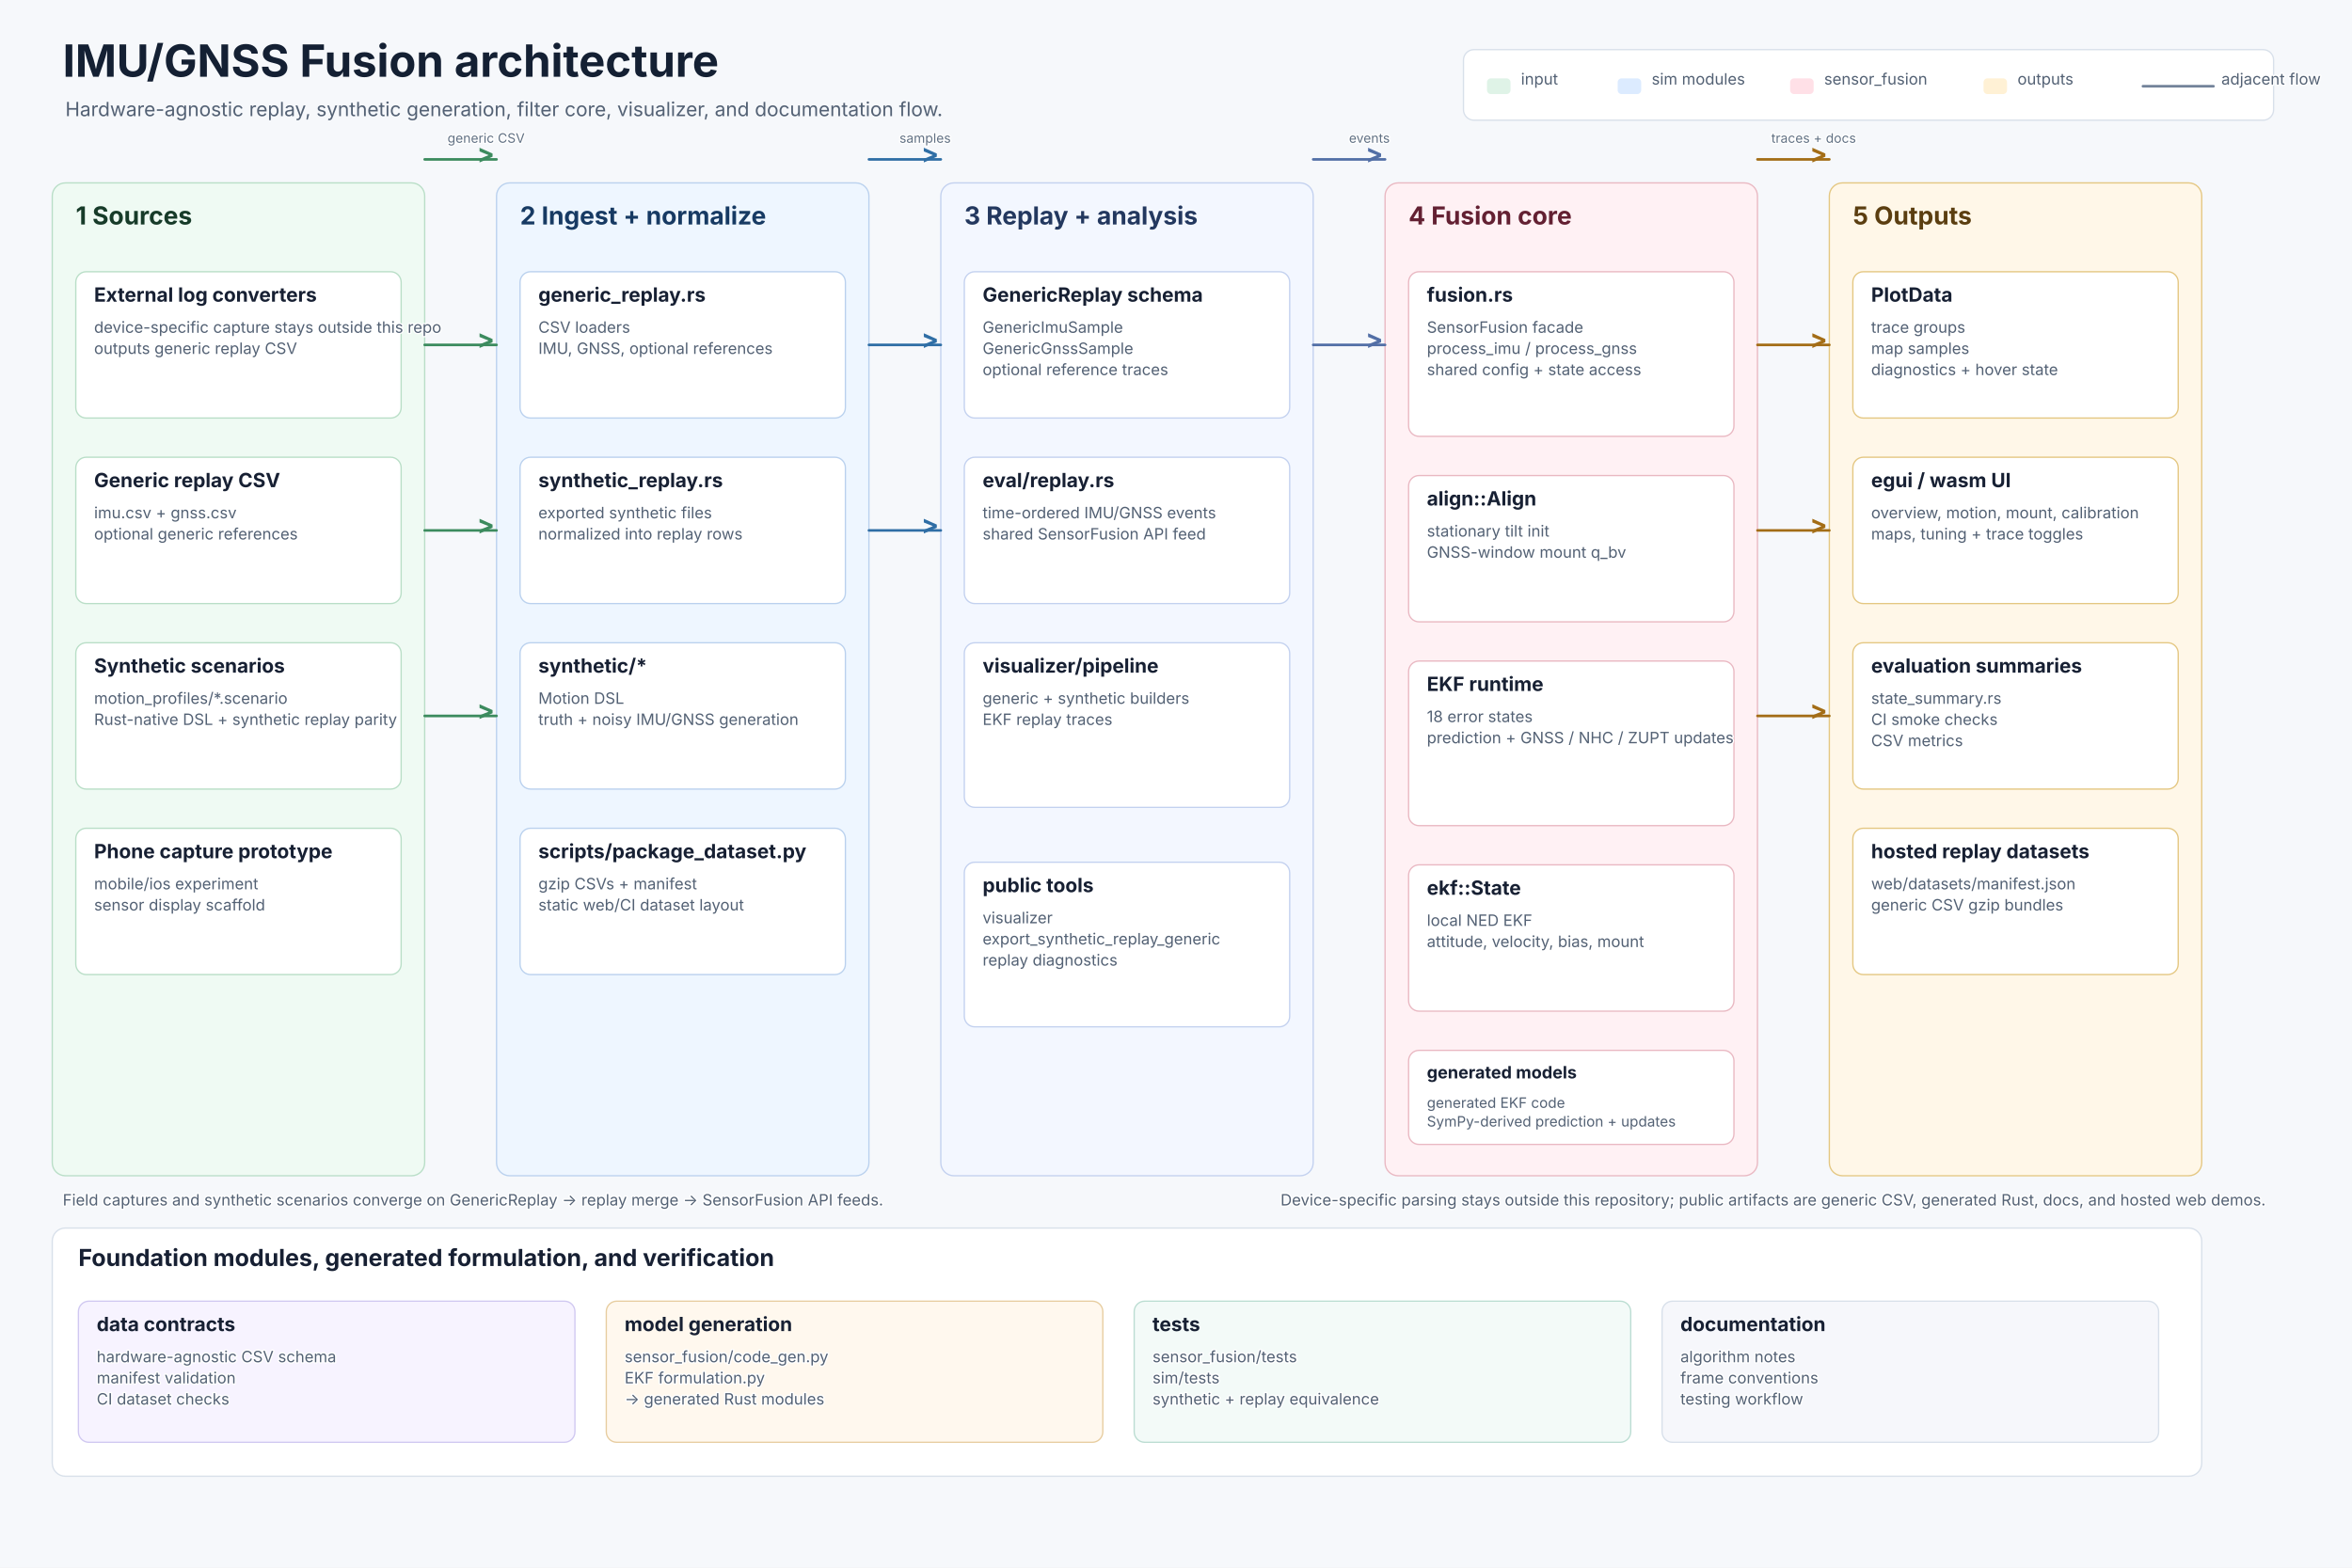
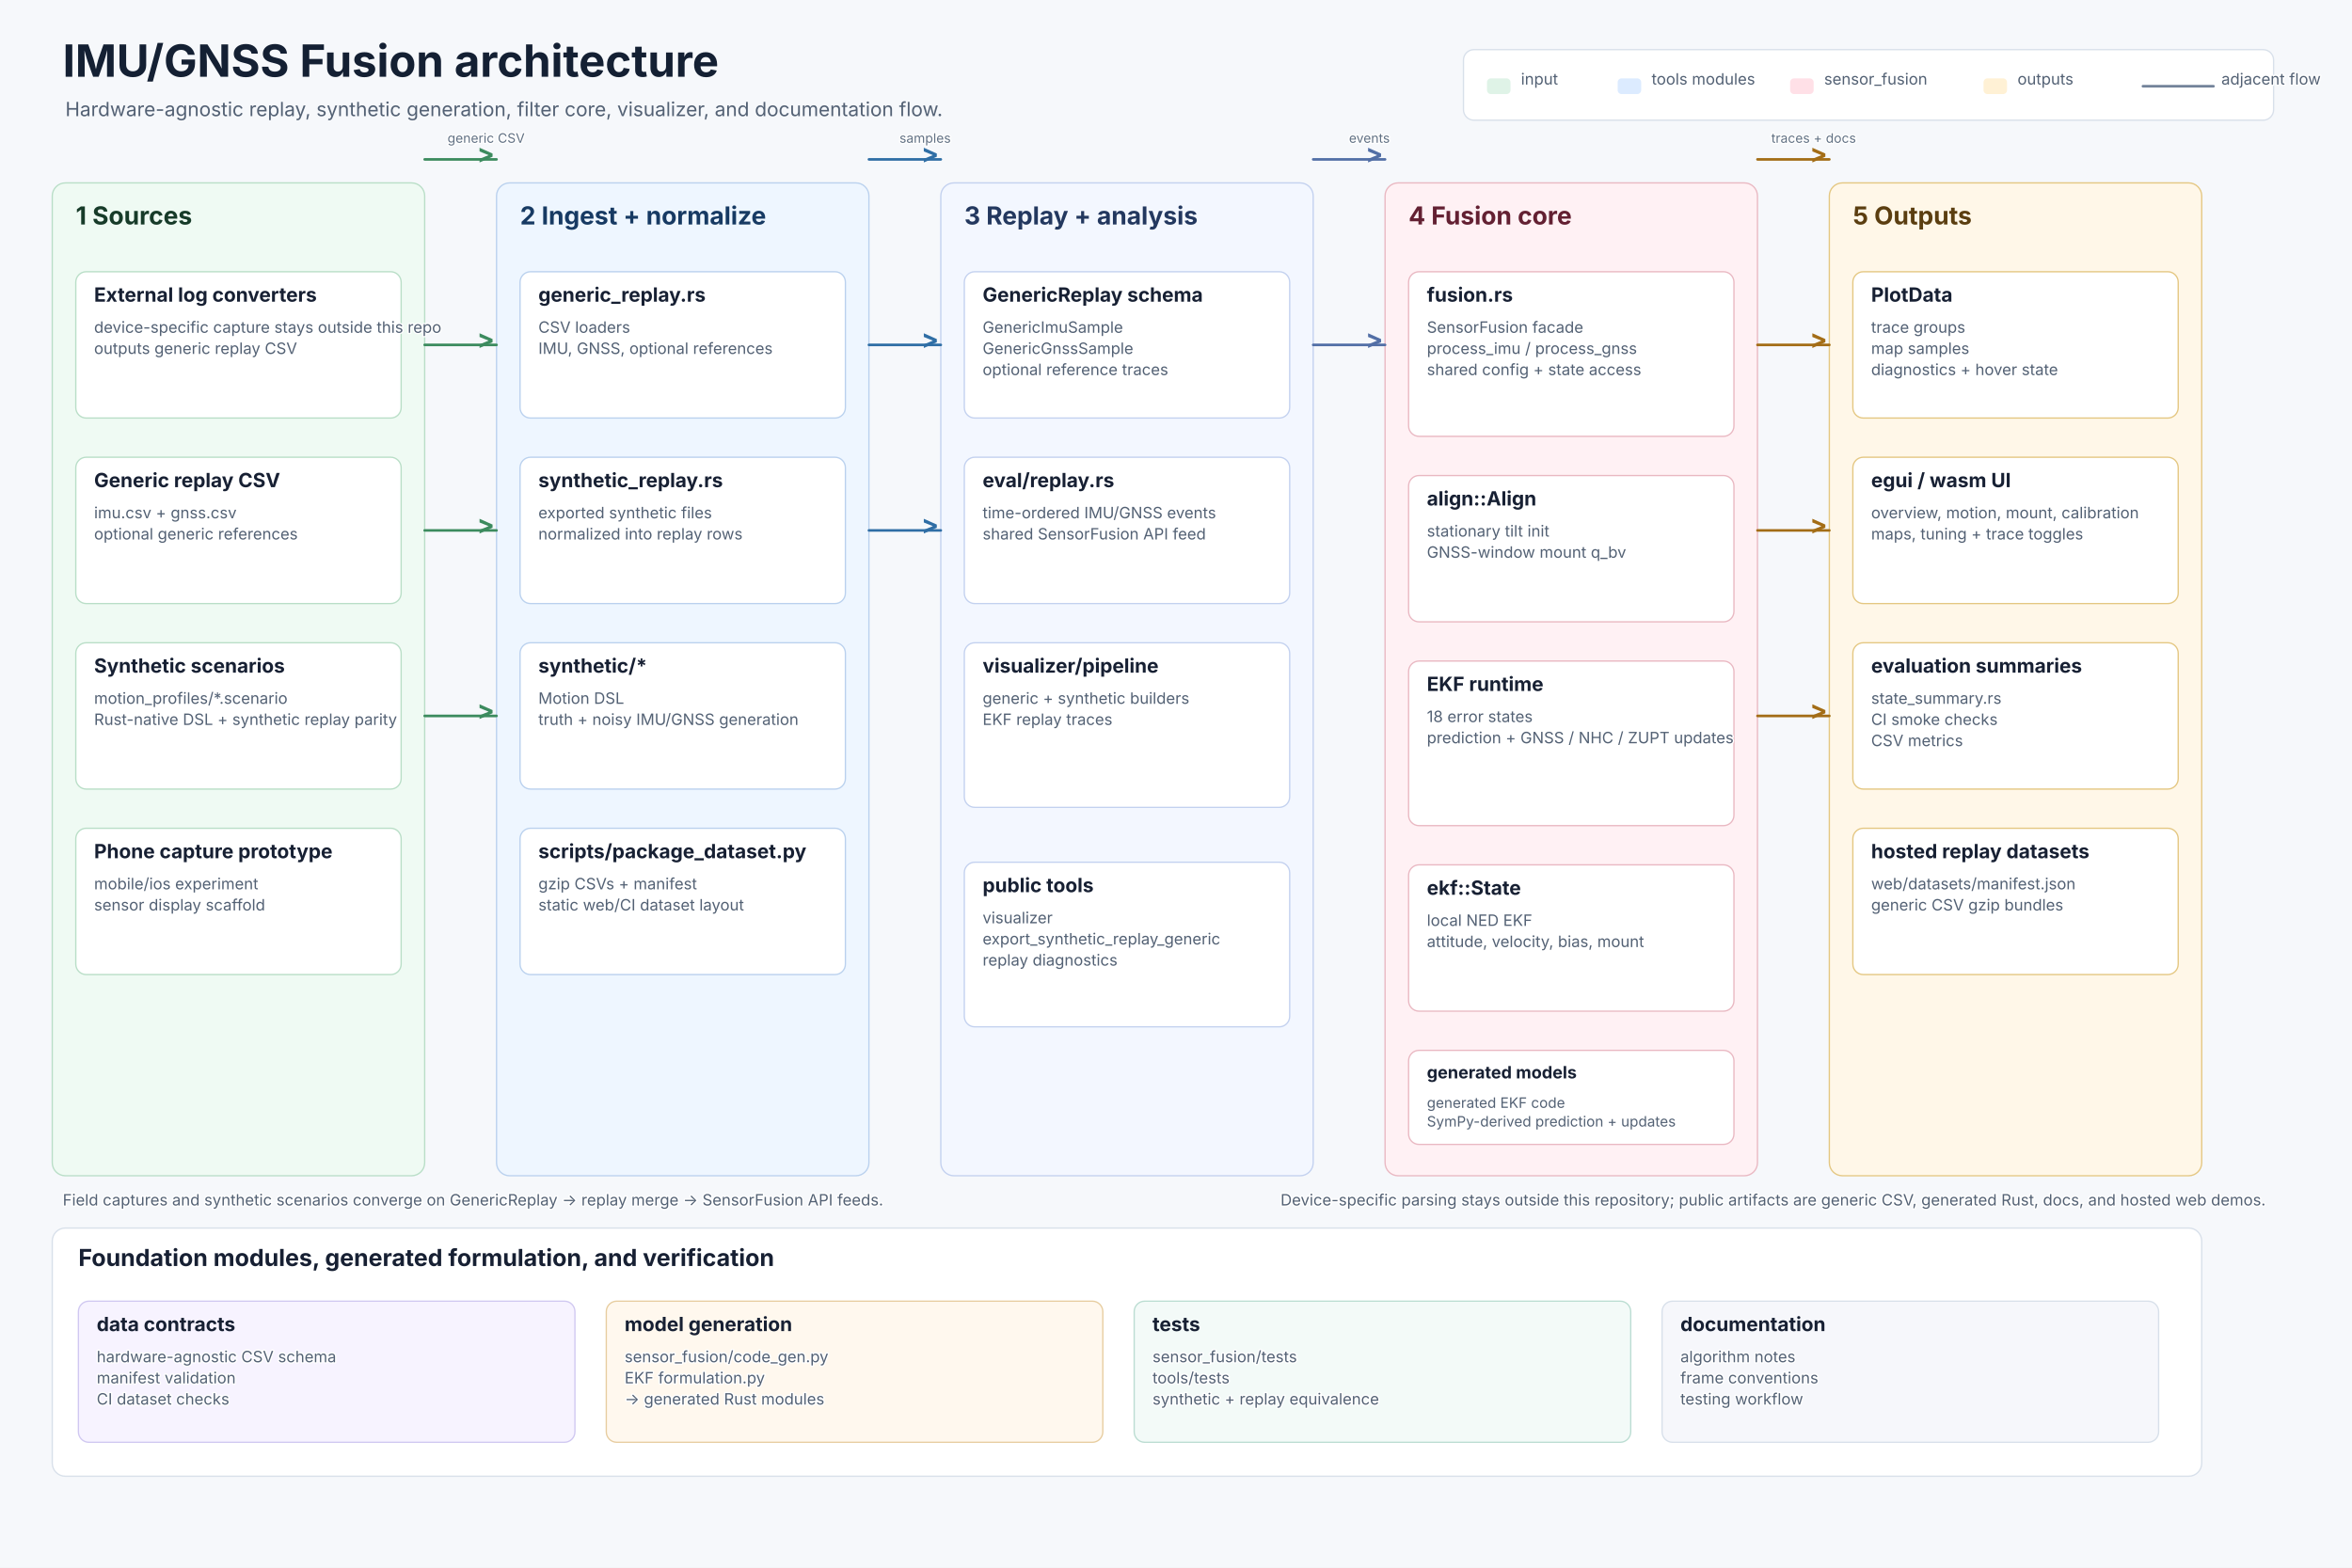
<svg xmlns="http://www.w3.org/2000/svg" width="1800" height="1200" viewBox="0 0 1800 1200">
  <defs>
    <style>text{font-family:Inter, ui-sans-serif, system-ui, -apple-system, BlinkMacSystemFont, "Segoe UI", sans-serif; dominant-baseline:hanging;} .label{paint-order:stroke;stroke:#fff;stroke-width:2px;stroke-linejoin:round;}</style>
  </defs>
  <rect x="0" y="0" width="1800" height="1200" rx="0" fill="#F6F8FB" stroke="none" />
  <text x="48" y="34" fill="#142033" font-size="34" font-weight="700" text-anchor="start">
    <tspan x="48" dy="0">IMU/GNSS Fusion architecture</tspan>
  </text>
  <text x="50" y="78" fill="#536174" font-size="15" font-weight="normal" text-anchor="start">
    <tspan x="50" dy="0">Hardware-agnostic replay, synthetic generation, filter core, visualizer, and documentation flow.</tspan>
  </text>
  <rect x="1120" y="38" width="620" height="54" rx="8" fill="#FFFFFF" stroke="#D8E0EA" stroke-width="1" />
  <rect x="1138" y="60" width="18" height="12" rx="3" fill="#DFF3E7" stroke="none" />
  <text class="label" x="1164" y="56" fill="#536174" font-size="12" font-weight="normal" text-anchor="start">
    <tspan x="1164" dy="0">input</tspan>
  </text>
  <rect x="1238" y="60" width="18" height="12" rx="3" fill="#DCEBFF" stroke="none" />
  <text class="label" x="1264" y="56" fill="#536174" font-size="12" font-weight="normal" text-anchor="start">
-     <tspan x="1264" dy="0">sim modules</tspan>
+     <tspan x="1264" dy="0">tools modules</tspan>
  </text>
  <rect x="1370" y="60" width="18" height="12" rx="3" fill="#FFE0E7" stroke="none" />
  <text class="label" x="1396" y="56" fill="#536174" font-size="12" font-weight="normal" text-anchor="start">
    <tspan x="1396" dy="0">sensor_fusion</tspan>
  </text>
  <rect x="1518" y="60" width="18" height="12" rx="3" fill="#FFF1D5" stroke="none" />
  <text class="label" x="1544" y="56" fill="#536174" font-size="12" font-weight="normal" text-anchor="start">
    <tspan x="1544" dy="0">outputs</tspan>
  </text>
  <line x1="1640" y1="66" x2="1694" y2="66" stroke="#73839A" stroke-width="2" stroke-linecap="round" />
  <text class="label" x="1700" y="56" fill="#536174" font-size="12" font-weight="normal" text-anchor="start">
    <tspan x="1700" dy="0">adjacent flow</tspan>
  </text>
  <rect x="40" y="140" width="285" height="760" rx="10" fill="#EFFAF3" stroke="#B9DEC7" stroke-width="1" />
  <text x="58" y="158" fill="#173B29" font-size="19" font-weight="700" text-anchor="start">
    <tspan x="58" dy="0">1 Sources</tspan>
  </text>
  <rect x="58" y="208" width="249" height="112" rx="8" fill="#FFFFFF" stroke="#B9DEC7" stroke-width="1" />
  <text x="72" y="220" fill="#172033" font-size="15" font-weight="700" text-anchor="start">
    <tspan x="72" dy="0">External log converters</tspan>
  </text>
  <text class="label" x="72" y="246" fill="#536174" font-size="12" font-weight="normal" text-anchor="start">
    <tspan x="72" dy="0">device-specific capture stays outside this repo</tspan>
    <tspan x="72" dy="16.2">outputs generic replay CSV</tspan>
  </text>
  <rect x="58" y="350" width="249" height="112" rx="8" fill="#FFFFFF" stroke="#B9DEC7" stroke-width="1" />
  <text x="72" y="362" fill="#172033" font-size="15" font-weight="700" text-anchor="start">
    <tspan x="72" dy="0">Generic replay CSV</tspan>
  </text>
  <text class="label" x="72" y="388" fill="#536174" font-size="12" font-weight="normal" text-anchor="start">
    <tspan x="72" dy="0">imu.csv + gnss.csv</tspan>
    <tspan x="72" dy="16.2">optional generic references</tspan>
  </text>
  <rect x="58" y="492" width="249" height="112" rx="8" fill="#FFFFFF" stroke="#B9DEC7" stroke-width="1" />
  <text x="72" y="504" fill="#172033" font-size="15" font-weight="700" text-anchor="start">
    <tspan x="72" dy="0">Synthetic scenarios</tspan>
  </text>
  <text class="label" x="72" y="530" fill="#536174" font-size="12" font-weight="normal" text-anchor="start">
    <tspan x="72" dy="0">motion_profiles/*.scenario</tspan>
    <tspan x="72" dy="16.2">Rust-native DSL + synthetic replay parity</tspan>
  </text>
  <rect x="58" y="634" width="249" height="112" rx="8" fill="#FFFFFF" stroke="#B9DEC7" stroke-width="1" />
  <text x="72" y="646" fill="#172033" font-size="15" font-weight="700" text-anchor="start">
    <tspan x="72" dy="0">Phone capture prototype</tspan>
  </text>
  <text class="label" x="72" y="672" fill="#536174" font-size="12" font-weight="normal" text-anchor="start">
    <tspan x="72" dy="0">mobile/ios experiment</tspan>
    <tspan x="72" dy="16.2">sensor display scaffold</tspan>
  </text>
  <rect x="380" y="140" width="285" height="760" rx="10" fill="#EEF6FF" stroke="#BAD1EE" stroke-width="1" />
  <text x="398" y="158" fill="#173A63" font-size="19" font-weight="700" text-anchor="start">
    <tspan x="398" dy="0">2 Ingest + normalize</tspan>
  </text>
  <rect x="398" y="208" width="249" height="112" rx="8" fill="#FFFFFF" stroke="#BAD1EE" stroke-width="1" />
  <text x="412" y="220" fill="#172033" font-size="15" font-weight="700" text-anchor="start">
    <tspan x="412" dy="0">generic_replay.rs</tspan>
  </text>
  <text class="label" x="412" y="246" fill="#536174" font-size="12" font-weight="normal" text-anchor="start">
    <tspan x="412" dy="0">CSV loaders</tspan>
    <tspan x="412" dy="16.2">IMU, GNSS, optional references</tspan>
  </text>
  <rect x="398" y="350" width="249" height="112" rx="8" fill="#FFFFFF" stroke="#BAD1EE" stroke-width="1" />
  <text x="412" y="362" fill="#172033" font-size="15" font-weight="700" text-anchor="start">
    <tspan x="412" dy="0">synthetic_replay.rs</tspan>
  </text>
  <text class="label" x="412" y="388" fill="#536174" font-size="12" font-weight="normal" text-anchor="start">
    <tspan x="412" dy="0">exported synthetic files</tspan>
    <tspan x="412" dy="16.2">normalized into replay rows</tspan>
  </text>
  <rect x="398" y="492" width="249" height="112" rx="8" fill="#FFFFFF" stroke="#BAD1EE" stroke-width="1" />
  <text x="412" y="504" fill="#172033" font-size="15" font-weight="700" text-anchor="start">
    <tspan x="412" dy="0">synthetic/*</tspan>
  </text>
  <text class="label" x="412" y="530" fill="#536174" font-size="12" font-weight="normal" text-anchor="start">
    <tspan x="412" dy="0">Motion DSL</tspan>
    <tspan x="412" dy="16.2">truth + noisy IMU/GNSS generation</tspan>
  </text>
  <rect x="398" y="634" width="249" height="112" rx="8" fill="#FFFFFF" stroke="#BAD1EE" stroke-width="1" />
  <text x="412" y="646" fill="#172033" font-size="15" font-weight="700" text-anchor="start">
    <tspan x="412" dy="0">scripts/package_dataset.py</tspan>
  </text>
  <text class="label" x="412" y="672" fill="#536174" font-size="12" font-weight="normal" text-anchor="start">
    <tspan x="412" dy="0">gzip CSVs + manifest</tspan>
    <tspan x="412" dy="16.2">static web/CI dataset layout</tspan>
  </text>
  <rect x="720" y="140" width="285" height="760" rx="10" fill="#F3F7FF" stroke="#C3D1EF" stroke-width="1" />
  <text x="738" y="158" fill="#23385F" font-size="19" font-weight="700" text-anchor="start">
    <tspan x="738" dy="0">3 Replay + analysis</tspan>
  </text>
  <rect x="738" y="208" width="249" height="112" rx="8" fill="#FFFFFF" stroke="#C3D1EF" stroke-width="1" />
  <text x="752" y="220" fill="#172033" font-size="15" font-weight="700" text-anchor="start">
    <tspan x="752" dy="0">GenericReplay schema</tspan>
  </text>
  <text class="label" x="752" y="246" fill="#536174" font-size="12" font-weight="normal" text-anchor="start">
    <tspan x="752" dy="0">GenericImuSample</tspan>
    <tspan x="752" dy="16.2">GenericGnssSample</tspan>
    <tspan x="752" dy="16.2">optional reference traces</tspan>
  </text>
  <rect x="738" y="350" width="249" height="112" rx="8" fill="#FFFFFF" stroke="#C3D1EF" stroke-width="1" />
  <text x="752" y="362" fill="#172033" font-size="15" font-weight="700" text-anchor="start">
    <tspan x="752" dy="0">eval/replay.rs</tspan>
  </text>
  <text class="label" x="752" y="388" fill="#536174" font-size="12" font-weight="normal" text-anchor="start">
    <tspan x="752" dy="0">time-ordered IMU/GNSS events</tspan>
    <tspan x="752" dy="16.2">shared SensorFusion API feed</tspan>
  </text>
  <rect x="738" y="492" width="249" height="126" rx="8" fill="#FFFFFF" stroke="#C3D1EF" stroke-width="1" />
  <text x="752" y="504" fill="#172033" font-size="15" font-weight="700" text-anchor="start">
    <tspan x="752" dy="0">visualizer/pipeline</tspan>
  </text>
  <text class="label" x="752" y="530" fill="#536174" font-size="12" font-weight="normal" text-anchor="start">
    <tspan x="752" dy="0">generic + synthetic builders</tspan>
    <tspan x="752" dy="16.2">EKF replay traces</tspan>
  </text>
  <rect x="738" y="660" width="249" height="126" rx="8" fill="#FFFFFF" stroke="#C3D1EF" stroke-width="1" />
  <text x="752" y="672" fill="#172033" font-size="15" font-weight="700" text-anchor="start">
    <tspan x="752" dy="0">public tools</tspan>
  </text>
  <text class="label" x="752" y="698" fill="#536174" font-size="12" font-weight="normal" text-anchor="start">
    <tspan x="752" dy="0">visualizer</tspan>
    <tspan x="752" dy="16.2">export_synthetic_replay_generic</tspan>
    <tspan x="752" dy="16.2">replay diagnostics</tspan>
  </text>
  <rect x="1060" y="140" width="285" height="760" rx="10" fill="#FFF1F4" stroke="#E9B8C2" stroke-width="1" />
  <text x="1078" y="158" fill="#632032" font-size="19" font-weight="700" text-anchor="start">
    <tspan x="1078" dy="0">4 Fusion core</tspan>
  </text>
  <rect x="1078" y="208" width="249" height="126" rx="8" fill="#FFFFFF" stroke="#E9B8C2" stroke-width="1" />
  <text x="1092" y="220" fill="#172033" font-size="15" font-weight="700" text-anchor="start">
    <tspan x="1092" dy="0">fusion.rs</tspan>
  </text>
  <text class="label" x="1092" y="246" fill="#536174" font-size="12" font-weight="normal" text-anchor="start">
    <tspan x="1092" dy="0">SensorFusion facade</tspan>
    <tspan x="1092" dy="16.2">process_imu / process_gnss</tspan>
    <tspan x="1092" dy="16.2">shared config + state access</tspan>
  </text>
  <rect x="1078" y="364" width="249" height="112" rx="8" fill="#FFFFFF" stroke="#E9B8C2" stroke-width="1" />
  <text x="1092" y="376" fill="#172033" font-size="15" font-weight="700" text-anchor="start">
    <tspan x="1092" dy="0">align::Align</tspan>
  </text>
  <text class="label" x="1092" y="402" fill="#536174" font-size="12" font-weight="normal" text-anchor="start">
    <tspan x="1092" dy="0">stationary tilt init</tspan>
    <tspan x="1092" dy="16.2">GNSS-window mount q_bv</tspan>
  </text>
  <rect x="1078" y="506" width="249" height="126" rx="8" fill="#FFFFFF" stroke="#E9B8C2" stroke-width="1" />
  <text x="1092" y="518" fill="#172033" font-size="15" font-weight="700" text-anchor="start">
    <tspan x="1092" dy="0">EKF runtime</tspan>
  </text>
  <text class="label" x="1092" y="544" fill="#536174" font-size="12" font-weight="normal" text-anchor="start">
    <tspan x="1092" dy="0">18 error states</tspan>
    <tspan x="1092" dy="16.2">prediction + GNSS / NHC / ZUPT updates</tspan>
  </text>
  <rect x="1078" y="662" width="249" height="112" rx="8" fill="#FFFFFF" stroke="#E9B8C2" stroke-width="1" />
  <text x="1092" y="674" fill="#172033" font-size="15" font-weight="700" text-anchor="start">
    <tspan x="1092" dy="0">ekf::State</tspan>
  </text>
  <text class="label" x="1092" y="700" fill="#536174" font-size="12" font-weight="normal" text-anchor="start">
    <tspan x="1092" dy="0">local NED EKF</tspan>
    <tspan x="1092" dy="16.2">attitude, velocity, bias, mount</tspan>
  </text>
  <rect x="1078" y="804" width="249" height="72" rx="8" fill="#FFFFFF" stroke="#E9B8C2" stroke-width="1" />
  <text x="1092" y="816" fill="#172033" font-size="13" font-weight="700" text-anchor="start">
    <tspan x="1092" dy="0">generated models</tspan>
  </text>
  <text class="label" x="1092" y="840" fill="#536174" font-size="11" font-weight="normal" text-anchor="start">
    <tspan x="1092" dy="0">generated EKF code</tspan>
    <tspan x="1092" dy="14.3">SymPy-derived prediction + updates</tspan>
  </text>
  <rect x="1400" y="140" width="285" height="760" rx="10" fill="#FFF7E8" stroke="#E4C782" stroke-width="1" />
  <text x="1418" y="158" fill="#5B3E10" font-size="19" font-weight="700" text-anchor="start">
    <tspan x="1418" dy="0">5 Outputs</tspan>
  </text>
  <rect x="1418" y="208" width="249" height="112" rx="8" fill="#FFFFFF" stroke="#E4C782" stroke-width="1" />
  <text x="1432" y="220" fill="#172033" font-size="15" font-weight="700" text-anchor="start">
    <tspan x="1432" dy="0">PlotData</tspan>
  </text>
  <text class="label" x="1432" y="246" fill="#536174" font-size="12" font-weight="normal" text-anchor="start">
    <tspan x="1432" dy="0">trace groups</tspan>
    <tspan x="1432" dy="16.2">map samples</tspan>
    <tspan x="1432" dy="16.2">diagnostics + hover state</tspan>
  </text>
  <rect x="1418" y="350" width="249" height="112" rx="8" fill="#FFFFFF" stroke="#E4C782" stroke-width="1" />
  <text x="1432" y="362" fill="#172033" font-size="15" font-weight="700" text-anchor="start">
    <tspan x="1432" dy="0">egui / wasm UI</tspan>
  </text>
  <text class="label" x="1432" y="388" fill="#536174" font-size="12" font-weight="normal" text-anchor="start">
    <tspan x="1432" dy="0">overview, motion, mount, calibration</tspan>
    <tspan x="1432" dy="16.2">maps, tuning + trace toggles</tspan>
  </text>
  <rect x="1418" y="492" width="249" height="112" rx="8" fill="#FFFFFF" stroke="#E4C782" stroke-width="1" />
  <text x="1432" y="504" fill="#172033" font-size="15" font-weight="700" text-anchor="start">
    <tspan x="1432" dy="0">evaluation summaries</tspan>
  </text>
  <text class="label" x="1432" y="530" fill="#536174" font-size="12" font-weight="normal" text-anchor="start">
    <tspan x="1432" dy="0">state_summary.rs</tspan>
    <tspan x="1432" dy="16.2">CI smoke checks</tspan>
    <tspan x="1432" dy="16.2">CSV metrics</tspan>
  </text>
  <rect x="1418" y="634" width="249" height="112" rx="8" fill="#FFFFFF" stroke="#E4C782" stroke-width="1" />
  <text x="1432" y="646" fill="#172033" font-size="15" font-weight="700" text-anchor="start">
    <tspan x="1432" dy="0">hosted replay datasets</tspan>
  </text>
  <text class="label" x="1432" y="672" fill="#536174" font-size="12" font-weight="normal" text-anchor="start">
    <tspan x="1432" dy="0">web/datasets/manifest.json</tspan>
    <tspan x="1432" dy="16.2">generic CSV gzip bundles</tspan>
  </text>
  <rect x="40" y="940" width="1645" height="190" rx="10" fill="#FFFFFF" stroke="#D8E0EA" stroke-width="1" />
  <text x="60" y="956" fill="#172033" font-size="18" font-weight="700" text-anchor="start">
    <tspan x="60" dy="0">Foundation modules, generated formulation, and verification</tspan>
  </text>
  <rect x="60" y="996" width="380" height="108" rx="8" fill="#F7F3FF" stroke="#D0C8F1" stroke-width="1" />
  <text x="74" y="1008" fill="#172033" font-size="15" font-weight="700" text-anchor="start">
    <tspan x="74" dy="0">data contracts</tspan>
  </text>
  <text class="label" x="74" y="1034" fill="#536174" font-size="12" font-weight="normal" text-anchor="start">
    <tspan x="74" dy="0">hardware-agnostic CSV schema</tspan>
    <tspan x="74" dy="16.2">manifest validation</tspan>
    <tspan x="74" dy="16.2">CI dataset checks</tspan>
  </text>
  <rect x="464" y="996" width="380" height="108" rx="8" fill="#FFF8EE" stroke="#E7CDA0" stroke-width="1" />
  <text x="478" y="1008" fill="#172033" font-size="15" font-weight="700" text-anchor="start">
    <tspan x="478" dy="0">model generation</tspan>
  </text>
  <text class="label" x="478" y="1034" fill="#536174" font-size="12" font-weight="normal" text-anchor="start">
    <tspan x="478" dy="0">sensor_fusion/code_gen.py</tspan>
    <tspan x="478" dy="16.2">EKF formulation.py</tspan>
    <tspan x="478" dy="16.2">-&gt; generated Rust modules</tspan>
  </text>
  <rect x="868" y="996" width="380" height="108" rx="8" fill="#F3FAF8" stroke="#BBDDD2" stroke-width="1" />
  <text x="882" y="1008" fill="#172033" font-size="15" font-weight="700" text-anchor="start">
    <tspan x="882" dy="0">tests</tspan>
  </text>
  <text class="label" x="882" y="1034" fill="#536174" font-size="12" font-weight="normal" text-anchor="start">
    <tspan x="882" dy="0">sensor_fusion/tests</tspan>
-     <tspan x="882" dy="16.2">sim/tests</tspan>
+     <tspan x="882" dy="16.2">tools/tests</tspan>
    <tspan x="882" dy="16.2">synthetic + replay equivalence</tspan>
  </text>
  <rect x="1272" y="996" width="380" height="108" rx="8" fill="#F6F7FB" stroke="#D8E0EA" stroke-width="1" />
  <text x="1286" y="1008" fill="#172033" font-size="15" font-weight="700" text-anchor="start">
    <tspan x="1286" dy="0">documentation</tspan>
  </text>
  <text class="label" x="1286" y="1034" fill="#536174" font-size="12" font-weight="normal" text-anchor="start">
    <tspan x="1286" dy="0">algorithm notes</tspan>
    <tspan x="1286" dy="16.2">frame conventions</tspan>
    <tspan x="1286" dy="16.2">testing workflow</tspan>
  </text>
  <line x1="325" y1="264" x2="380" y2="264" stroke="#3C8B5E" stroke-width="2" stroke-linecap="round" />
  <text x="365" y="252" fill="#3C8B5E" font-size="20" font-weight="700" text-anchor="start">
    <tspan x="365" dy="0">&gt;</tspan>
  </text>
  <line x1="325" y1="406" x2="380" y2="406" stroke="#3C8B5E" stroke-width="2" stroke-linecap="round" />
  <text x="365" y="394" fill="#3C8B5E" font-size="20" font-weight="700" text-anchor="start">
    <tspan x="365" dy="0">&gt;</tspan>
  </text>
  <line x1="325" y1="548" x2="380" y2="548" stroke="#3C8B5E" stroke-width="2" stroke-linecap="round" />
  <text x="365" y="536" fill="#3C8B5E" font-size="20" font-weight="700" text-anchor="start">
    <tspan x="365" dy="0">&gt;</tspan>
  </text>
  <line x1="665" y1="264" x2="720" y2="264" stroke="#2F6EA5" stroke-width="2" stroke-linecap="round" />
  <text x="705" y="252" fill="#2F6EA5" font-size="20" font-weight="700" text-anchor="start">
    <tspan x="705" dy="0">&gt;</tspan>
  </text>
  <line x1="665" y1="406" x2="720" y2="406" stroke="#2F6EA5" stroke-width="2" stroke-linecap="round" />
  <text x="705" y="394" fill="#2F6EA5" font-size="20" font-weight="700" text-anchor="start">
    <tspan x="705" dy="0">&gt;</tspan>
  </text>
  <line x1="1005" y1="264" x2="1060" y2="264" stroke="#526FA6" stroke-width="2" stroke-linecap="round" />
  <text x="1045" y="252" fill="#526FA6" font-size="20" font-weight="700" text-anchor="start">
    <tspan x="1045" dy="0">&gt;</tspan>
  </text>
  <line x1="1345" y1="264" x2="1400" y2="264" stroke="#A36D16" stroke-width="2" stroke-linecap="round" />
  <text x="1385" y="252" fill="#A36D16" font-size="20" font-weight="700" text-anchor="start">
    <tspan x="1385" dy="0">&gt;</tspan>
  </text>
  <line x1="1345" y1="406" x2="1400" y2="406" stroke="#A36D16" stroke-width="2" stroke-linecap="round" />
  <text x="1385" y="394" fill="#A36D16" font-size="20" font-weight="700" text-anchor="start">
    <tspan x="1385" dy="0">&gt;</tspan>
  </text>
  <line x1="1345" y1="548" x2="1400" y2="548" stroke="#A36D16" stroke-width="2" stroke-linecap="round" />
  <text x="1385" y="536" fill="#A36D16" font-size="20" font-weight="700" text-anchor="start">
    <tspan x="1385" dy="0">&gt;</tspan>
  </text>
  <line x1="325" y1="122" x2="380" y2="122" stroke="#3C8B5E" stroke-width="2" stroke-linecap="round" />
  <text x="365" y="110" fill="#3C8B5E" font-size="20" font-weight="700" text-anchor="start">
    <tspan x="365" dy="0">&gt;</tspan>
  </text>
  <line x1="665" y1="122" x2="720" y2="122" stroke="#2F6EA5" stroke-width="2" stroke-linecap="round" />
  <text x="705" y="110" fill="#2F6EA5" font-size="20" font-weight="700" text-anchor="start">
    <tspan x="705" dy="0">&gt;</tspan>
  </text>
  <line x1="1005" y1="122" x2="1060" y2="122" stroke="#526FA6" stroke-width="2" stroke-linecap="round" />
  <text x="1045" y="110" fill="#526FA6" font-size="20" font-weight="700" text-anchor="start">
    <tspan x="1045" dy="0">&gt;</tspan>
  </text>
  <line x1="1345" y1="122" x2="1400" y2="122" stroke="#A36D16" stroke-width="2" stroke-linecap="round" />
  <text x="1385" y="110" fill="#A36D16" font-size="20" font-weight="700" text-anchor="start">
    <tspan x="1385" dy="0">&gt;</tspan>
  </text>
  <text class="label" x="372" y="102" fill="#607083" font-size="10" font-weight="normal" text-anchor="middle">
    <tspan x="372" dy="0">generic CSV</tspan>
  </text>
  <text class="label" x="708" y="102" fill="#607083" font-size="10" font-weight="normal" text-anchor="middle">
    <tspan x="708" dy="0">samples</tspan>
  </text>
  <text class="label" x="1048" y="102" fill="#607083" font-size="10" font-weight="normal" text-anchor="middle">
    <tspan x="1048" dy="0">events</tspan>
  </text>
  <text class="label" x="1388" y="102" fill="#607083" font-size="10" font-weight="normal" text-anchor="middle">
    <tspan x="1388" dy="0">traces + docs</tspan>
  </text>
  <text class="label" x="48" y="914" fill="#536174" font-size="12" font-weight="normal" text-anchor="start">
    <tspan x="48" dy="0">Field captures and synthetic scenarios converge on GenericReplay -&gt; replay merge -&gt; SensorFusion API feeds.</tspan>
  </text>
  <text class="label" x="980" y="914" fill="#536174" font-size="12" font-weight="normal" text-anchor="start">
    <tspan x="980" dy="0">Device-specific parsing stays outside this repository; public artifacts are generic CSV, generated Rust, docs, and hosted web demos.</tspan>
  </text>
</svg>
